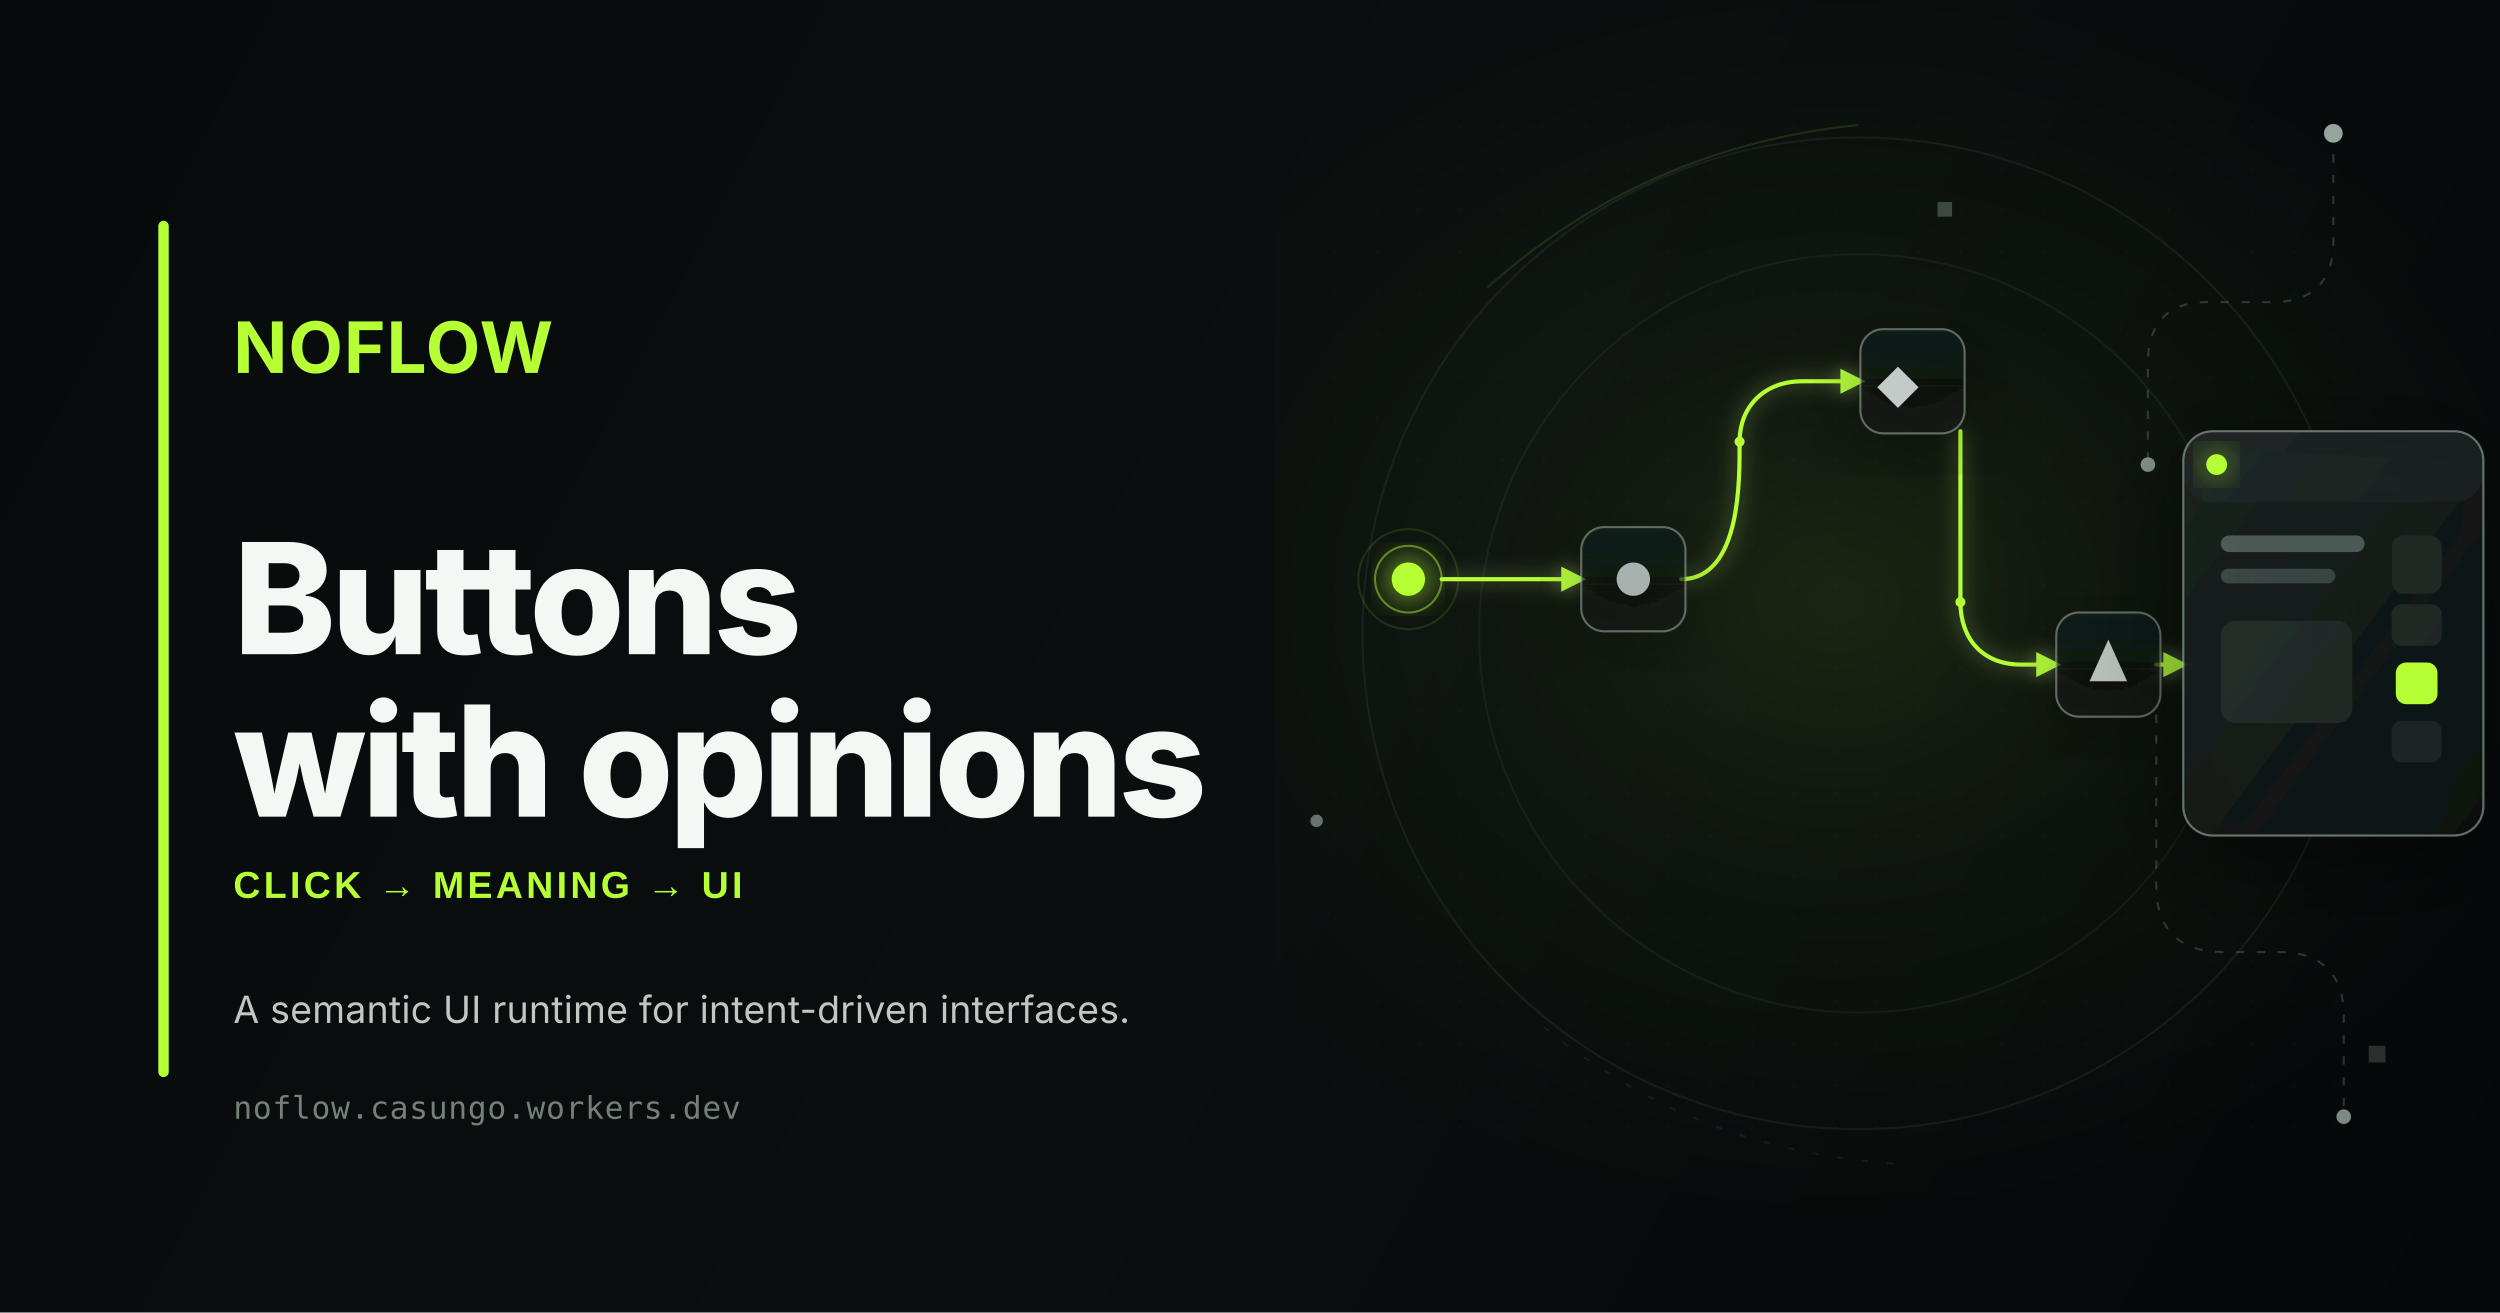
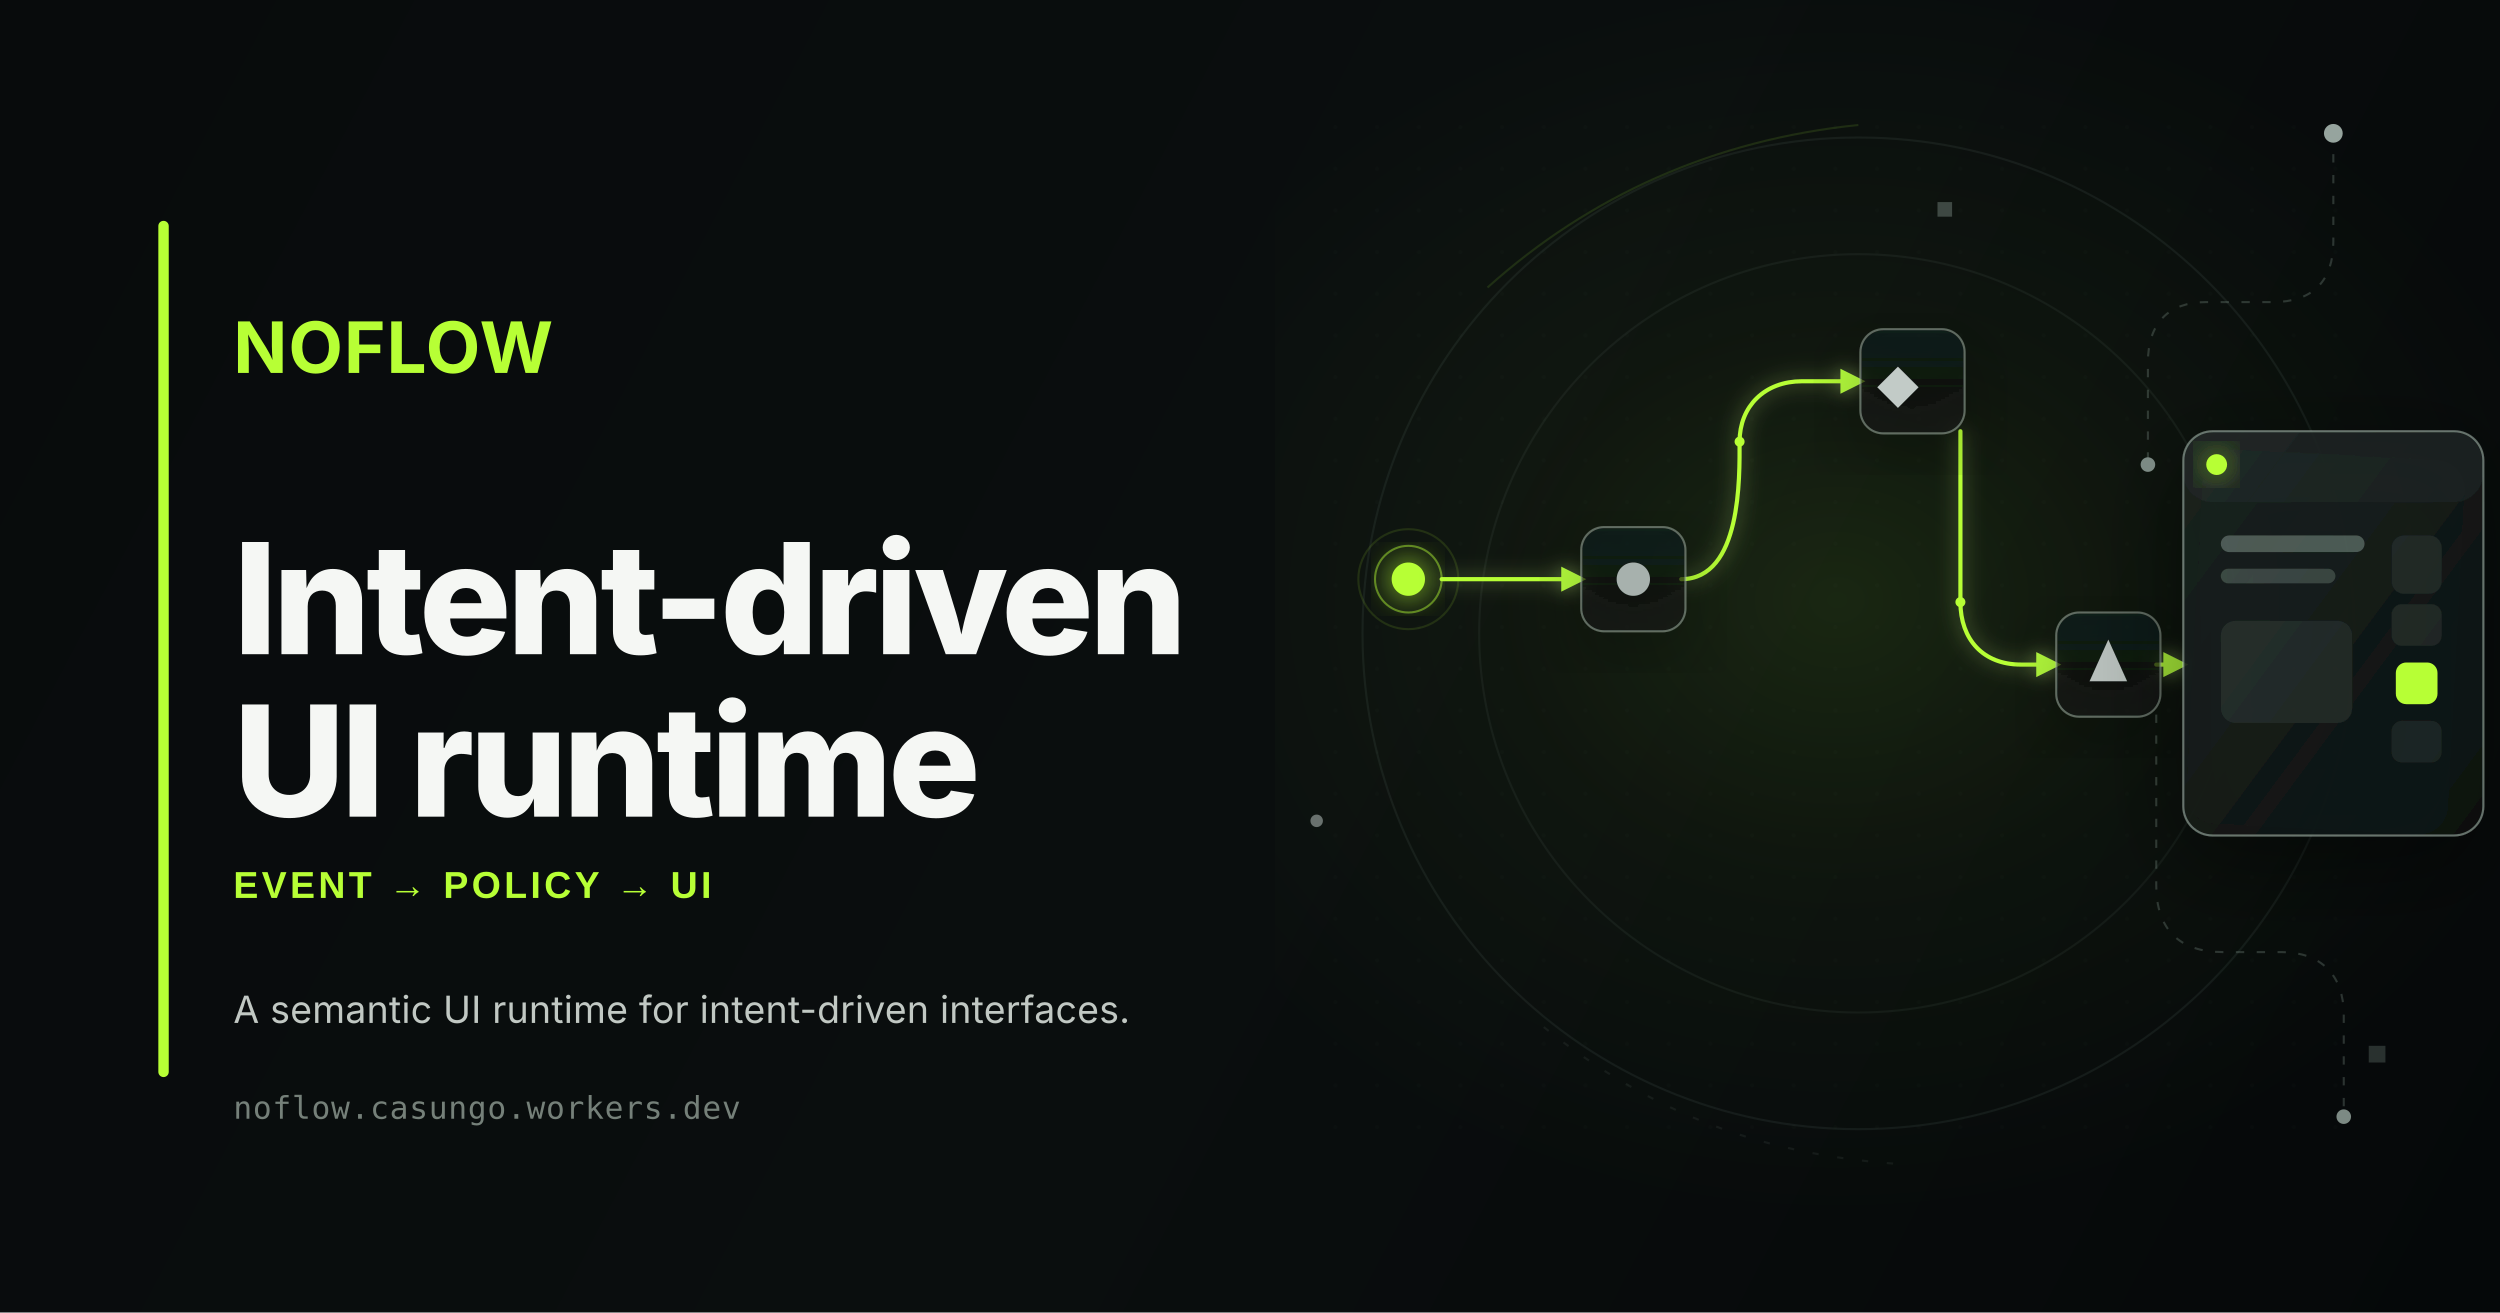
<svg xmlns="http://www.w3.org/2000/svg" width="1200" height="630" viewBox="0 0 1200 630" fill="none">
  <defs>
    <linearGradient id="bg" x1="0" y1="0" x2="1200" y2="630" gradientUnits="userSpaceOnUse">
      <stop stop-color="#080B0C" />
      <stop offset="0.52" stop-color="#0A0E0E" />
      <stop offset="1" stop-color="#050809" />
    </linearGradient>
    <radialGradient id="greenGlow" cx="0" cy="0" r="1" gradientUnits="userSpaceOnUse" gradientTransform="translate(882 288) rotate(90) scale(300 360)">
      <stop stop-color="#A8FF3F" stop-opacity="0.11" />
      <stop offset="0.46" stop-color="#A8FF3F" stop-opacity="0.035" />
      <stop offset="1" stop-color="#A8FF3F" stop-opacity="0" />
    </radialGradient>
    <linearGradient id="glass" x1="0" y1="0" x2="0" y2="1">
      <stop stop-color="#17201D" stop-opacity="0.72" />
      <stop offset="1" stop-color="#0D1312" stop-opacity="0.55" />
    </linearGradient>
    <linearGradient id="panel" x1="0" y1="0" x2="1" y2="1">
      <stop stop-color="#1B2421" stop-opacity="0.90" />
      <stop offset="1" stop-color="#0C1110" stop-opacity="0.86" />
    </linearGradient>
    <filter id="softGlow" x="-60%" y="-60%" width="220%" height="220%">
      <feGaussianBlur stdDeviation="8" result="blur" />
      <feMerge>
        <feMergeNode in="blur" />
        <feMergeNode in="SourceGraphic" />
      </feMerge>
    </filter>
    <filter id="lineGlow" x="-100%" y="-100%" width="300%" height="300%">
      <feGaussianBlur stdDeviation="4.5" result="b" />
      <feColorMatrix in="b" type="matrix" values="0 0 0 0 0.66  0 0 0 0 1  0 0 0 0 0.25  0 0 0 .55 0" result="g" />
      <feMerge>
        <feMergeNode in="g" />
        <feMergeNode in="SourceGraphic" />
      </feMerge>
    </filter>
    <filter id="cardShadow" x="-40%" y="-40%" width="180%" height="180%">
      <feDropShadow dx="0" dy="12" stdDeviation="22" flood-color="#000" flood-opacity="0.48" />
    </filter>
    <marker id="arrow" viewBox="0 0 10 10" refX="8" refY="5" markerWidth="6" markerHeight="6" orient="auto-start-reverse">
      <path d="M 0 0 L 10 5 L 0 10 z" fill="#B6FF3D" />
    </marker>
    <pattern id="dotGrid" width="20" height="20" patternUnits="userSpaceOnUse">
      <circle cx="1" cy="1" r="1" fill="#9DB3AA" fill-opacity="0.08" />
    </pattern>
  </defs>
  <rect width="1200" height="630" fill="url(#bg)" />
  <rect x="612" y="0" width="588" height="630" fill="url(#greenGlow)" />
  <rect x="638" y="56" width="500" height="500" fill="url(#dotGrid)" opacity="0.18" />
  <circle cx="892" cy="304" r="238" stroke="#7E958B" stroke-opacity="0.11" />
  <circle cx="892" cy="304" r="182" stroke="#95A9A0" stroke-opacity="0.08" />
  <path d="M714 138C763 94 823 67 892 60" stroke="#A8FF3F" stroke-opacity="0.12" />
  <path d="M741 493C792 534 846 555 916 559" stroke="#788B83" stroke-opacity="0.12" stroke-dasharray="3 9" />
  <rect x="76" y="106" width="5" height="411" rx="2.5" fill="#B7FF35" />
  <g font-family="Inter, Arial, Helvetica, sans-serif">
    <text x="112" y="179" fill="#B7FF35" font-size="34" font-weight="700" letter-spacing="0.5">NOFLOW</text>
-     <text x="112" y="314" fill="#F5F7F4" font-size="74" font-weight="800" letter-spacing="-2.2">Buttons</text>
-     <text x="112" y="392" fill="#F5F7F4" font-size="74" font-weight="800" letter-spacing="-2.2">with opinions</text>
-     <text x="112" y="431" fill="#B7FF35" font-family="Arial, Helvetica, sans-serif" font-size="18" font-weight="600" letter-spacing="1.6">CLICK   →   MEANING   →   UI</text>
+     <text x="112" y="314" fill="#F5F7F4" font-size="74" font-weight="800" letter-spacing="-2.2">Intent-driven</text>
+     <text x="112" y="392" fill="#F5F7F4" font-size="74" font-weight="800" letter-spacing="-2.2">UI runtime</text>
+     <text x="112" y="431" fill="#B7FF35" font-family="Arial, Helvetica, sans-serif" font-size="18" font-weight="600" letter-spacing="1.6">EVENT   →   POLICY   →   UI</text>
    <text x="112" y="491" fill="#C1C8C3" font-size="18" font-weight="400" letter-spacing="0.1">A semantic UI runtime for intent-driven interfaces.</text>
    <text x="112" y="537" fill="#758079" font-family="ui-monospace, SFMono-Regular, Menlo, Consolas, monospace" font-size="15" letter-spacing="0.35">noflow.casungo.workers.dev</text>
  </g>
  <g>
    <circle cx="676" cy="278" r="24" stroke="#B7FF35" stroke-opacity="0.12" />
    <circle cx="676" cy="278" r="16" stroke="#B7FF35" stroke-opacity="0.45" />
    <circle cx="676" cy="278" r="8" fill="#B7FF35" filter="url(#softGlow)" />
  </g>
  <g stroke="#B7FF35" stroke-width="2" stroke-linecap="round" stroke-linejoin="round" filter="url(#lineGlow)">
    <path d="M692 278 H759" marker-end="url(#arrow)" />
    <path d="M807 278 C836 278 835 229 835 212 C835 195 847 183 865 183 H893" marker-end="url(#arrow)" />
    <path d="M941 207 V289 C941 307 952 319 970 319 H987" marker-end="url(#arrow)" />
    <path d="M1035 319 H1048" marker-end="url(#arrow)" />
  </g>
  <circle cx="835" cy="212" r="2.4" fill="#B7FF35" />
  <circle cx="941" cy="289" r="2.4" fill="#B7FF35" />
  <g filter="url(#cardShadow)">
    <rect x="759" y="253" width="50" height="50" rx="11" fill="url(#glass)" stroke="#9CAC9F" stroke-opacity="0.55" />
    <circle cx="784" cy="278" r="8" fill="#A7B1AD" />
  </g>
  <g filter="url(#cardShadow)">
    <rect x="893" y="158" width="50" height="50" rx="11" fill="url(#glass)" stroke="#9CAC9F" stroke-opacity="0.55" />
    <rect x="911" y="176" width="14" height="14" transform="rotate(45 911 176)" fill="#C2CBC7" />
  </g>
  <g filter="url(#cardShadow)">
    <rect x="987" y="294" width="50" height="50" rx="11" fill="url(#glass)" stroke="#9CAC9F" stroke-opacity="0.55" />
    <path d="M1012 307 L1021 327 H1003 Z" fill="#B8C0BC" />
  </g>
  <g filter="url(#cardShadow)">
    <g transform="translate(1048 207)">
      <rect x="10" y="8" width="126" height="180" rx="14" fill="#0C1210" fill-opacity="0.32" transform="rotate(3 10 8)" />
      <rect x="0" y="0" width="144" height="194" rx="14" fill="url(#panel)" stroke="#A3B4AA" stroke-opacity="0.58" />
      <rect x="0" y="0" width="144" height="34" rx="14" fill="#8AA198" fill-opacity="0.06" />
      <circle cx="16" cy="16" r="5" fill="#B7FF35" filter="url(#softGlow)" />
      <rect x="18" y="50" width="69" height="8" rx="4" fill="#84908B" fill-opacity="0.52" />
      <rect x="18" y="66" width="55" height="7" rx="3.5" fill="#84908B" fill-opacity="0.36" />
      <rect x="18" y="91" width="63" height="49" rx="7" fill="#8EA096" fill-opacity="0.12" />
      <rect x="100" y="50" width="24" height="28" rx="6" fill="#88958F" fill-opacity="0.13" />
      <rect x="100" y="83" width="24" height="20" rx="5" fill="#88958F" fill-opacity="0.13" />
      <rect x="102" y="111" width="20" height="20" rx="5" fill="#B7FF35" />
      <rect x="100" y="139" width="24" height="20" rx="5" fill="#88958F" fill-opacity="0.13" />
    </g>
  </g>
  <path d="M1120 64 V116 C1120 135 1110 145 1091 145 H1059 C1041 145 1031 155 1031 174 V223" stroke="#8EA197" stroke-opacity="0.28" stroke-dasharray="4 6" />
  <circle cx="1120" cy="64" r="4.5" fill="#96A49E" />
  <circle cx="1031" cy="223" r="3.5" fill="#7C8A84" />
  <path d="M1035 343 V425 C1035 446 1046 457 1067 457 H1095 C1114 457 1125 468 1125 487 V536" stroke="#8EA197" stroke-opacity="0.28" stroke-dasharray="4 6" />
  <circle cx="1125" cy="536" r="3.5" fill="#7C8A84" />
  <rect x="930" y="97" width="7" height="7" fill="#8FA29A" fill-opacity="0.38" />
  <rect x="1137" y="502" width="8" height="8" fill="#8FA29A" fill-opacity="0.26" />
  <circle cx="632" cy="394" r="3" fill="#A7B1AD" fill-opacity="0.6" />
</svg>
